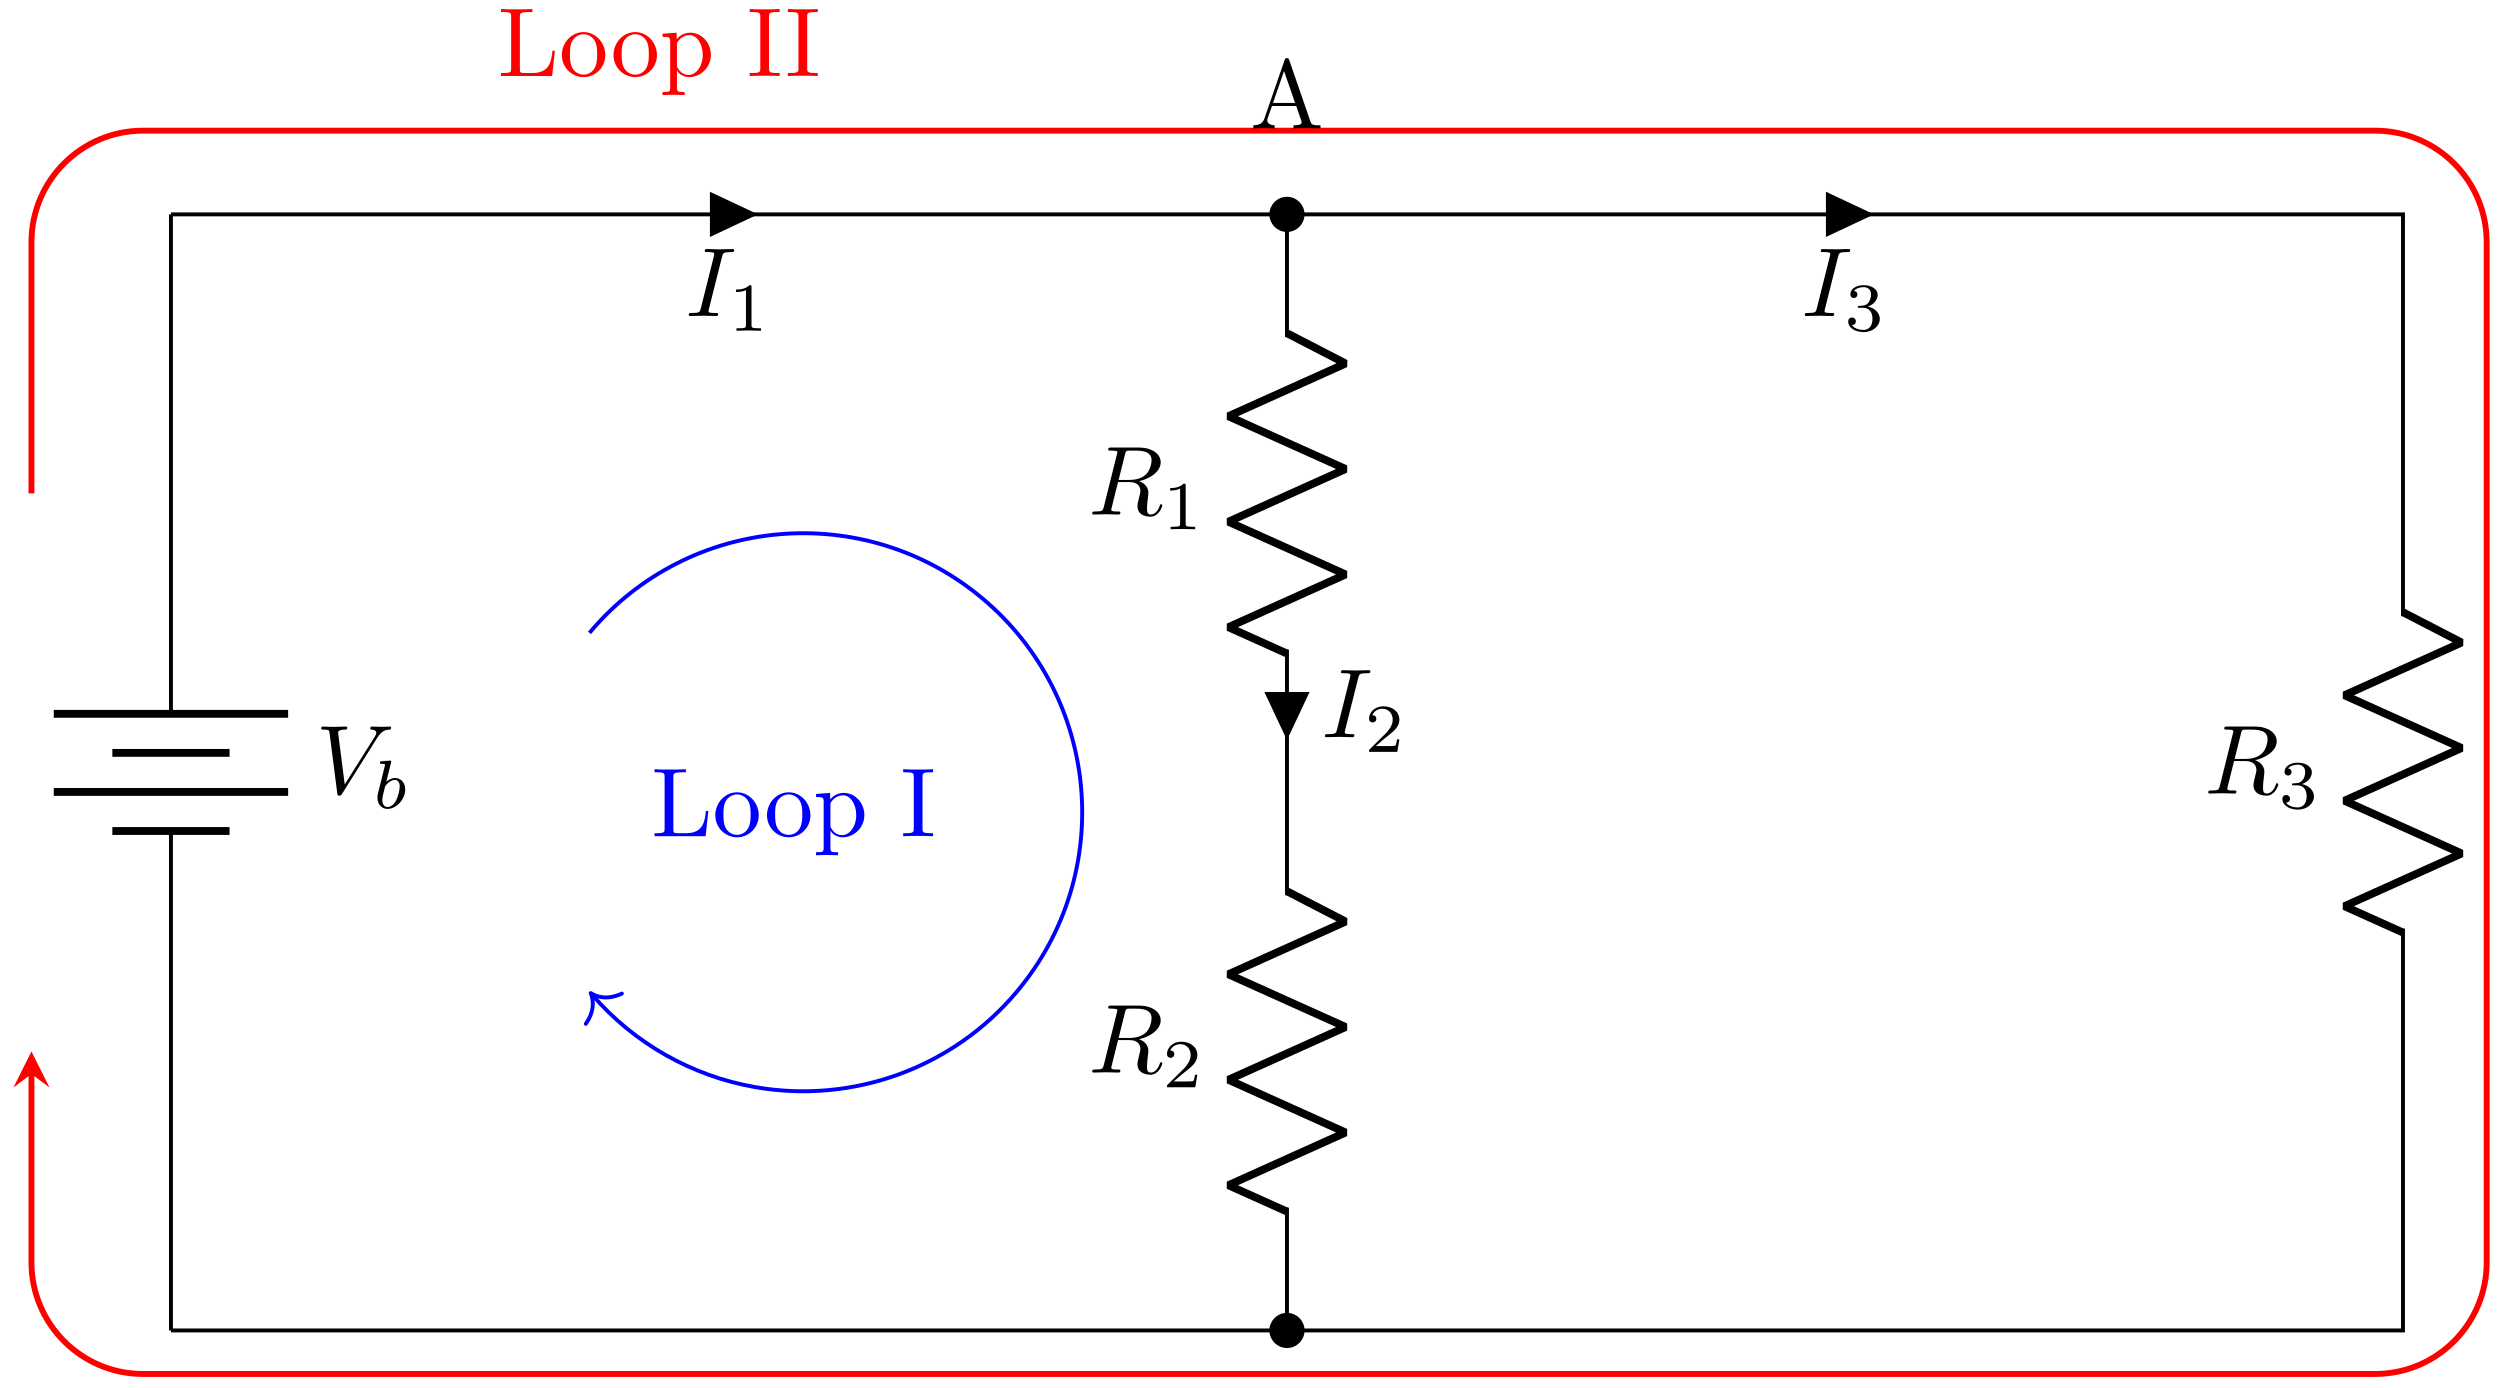
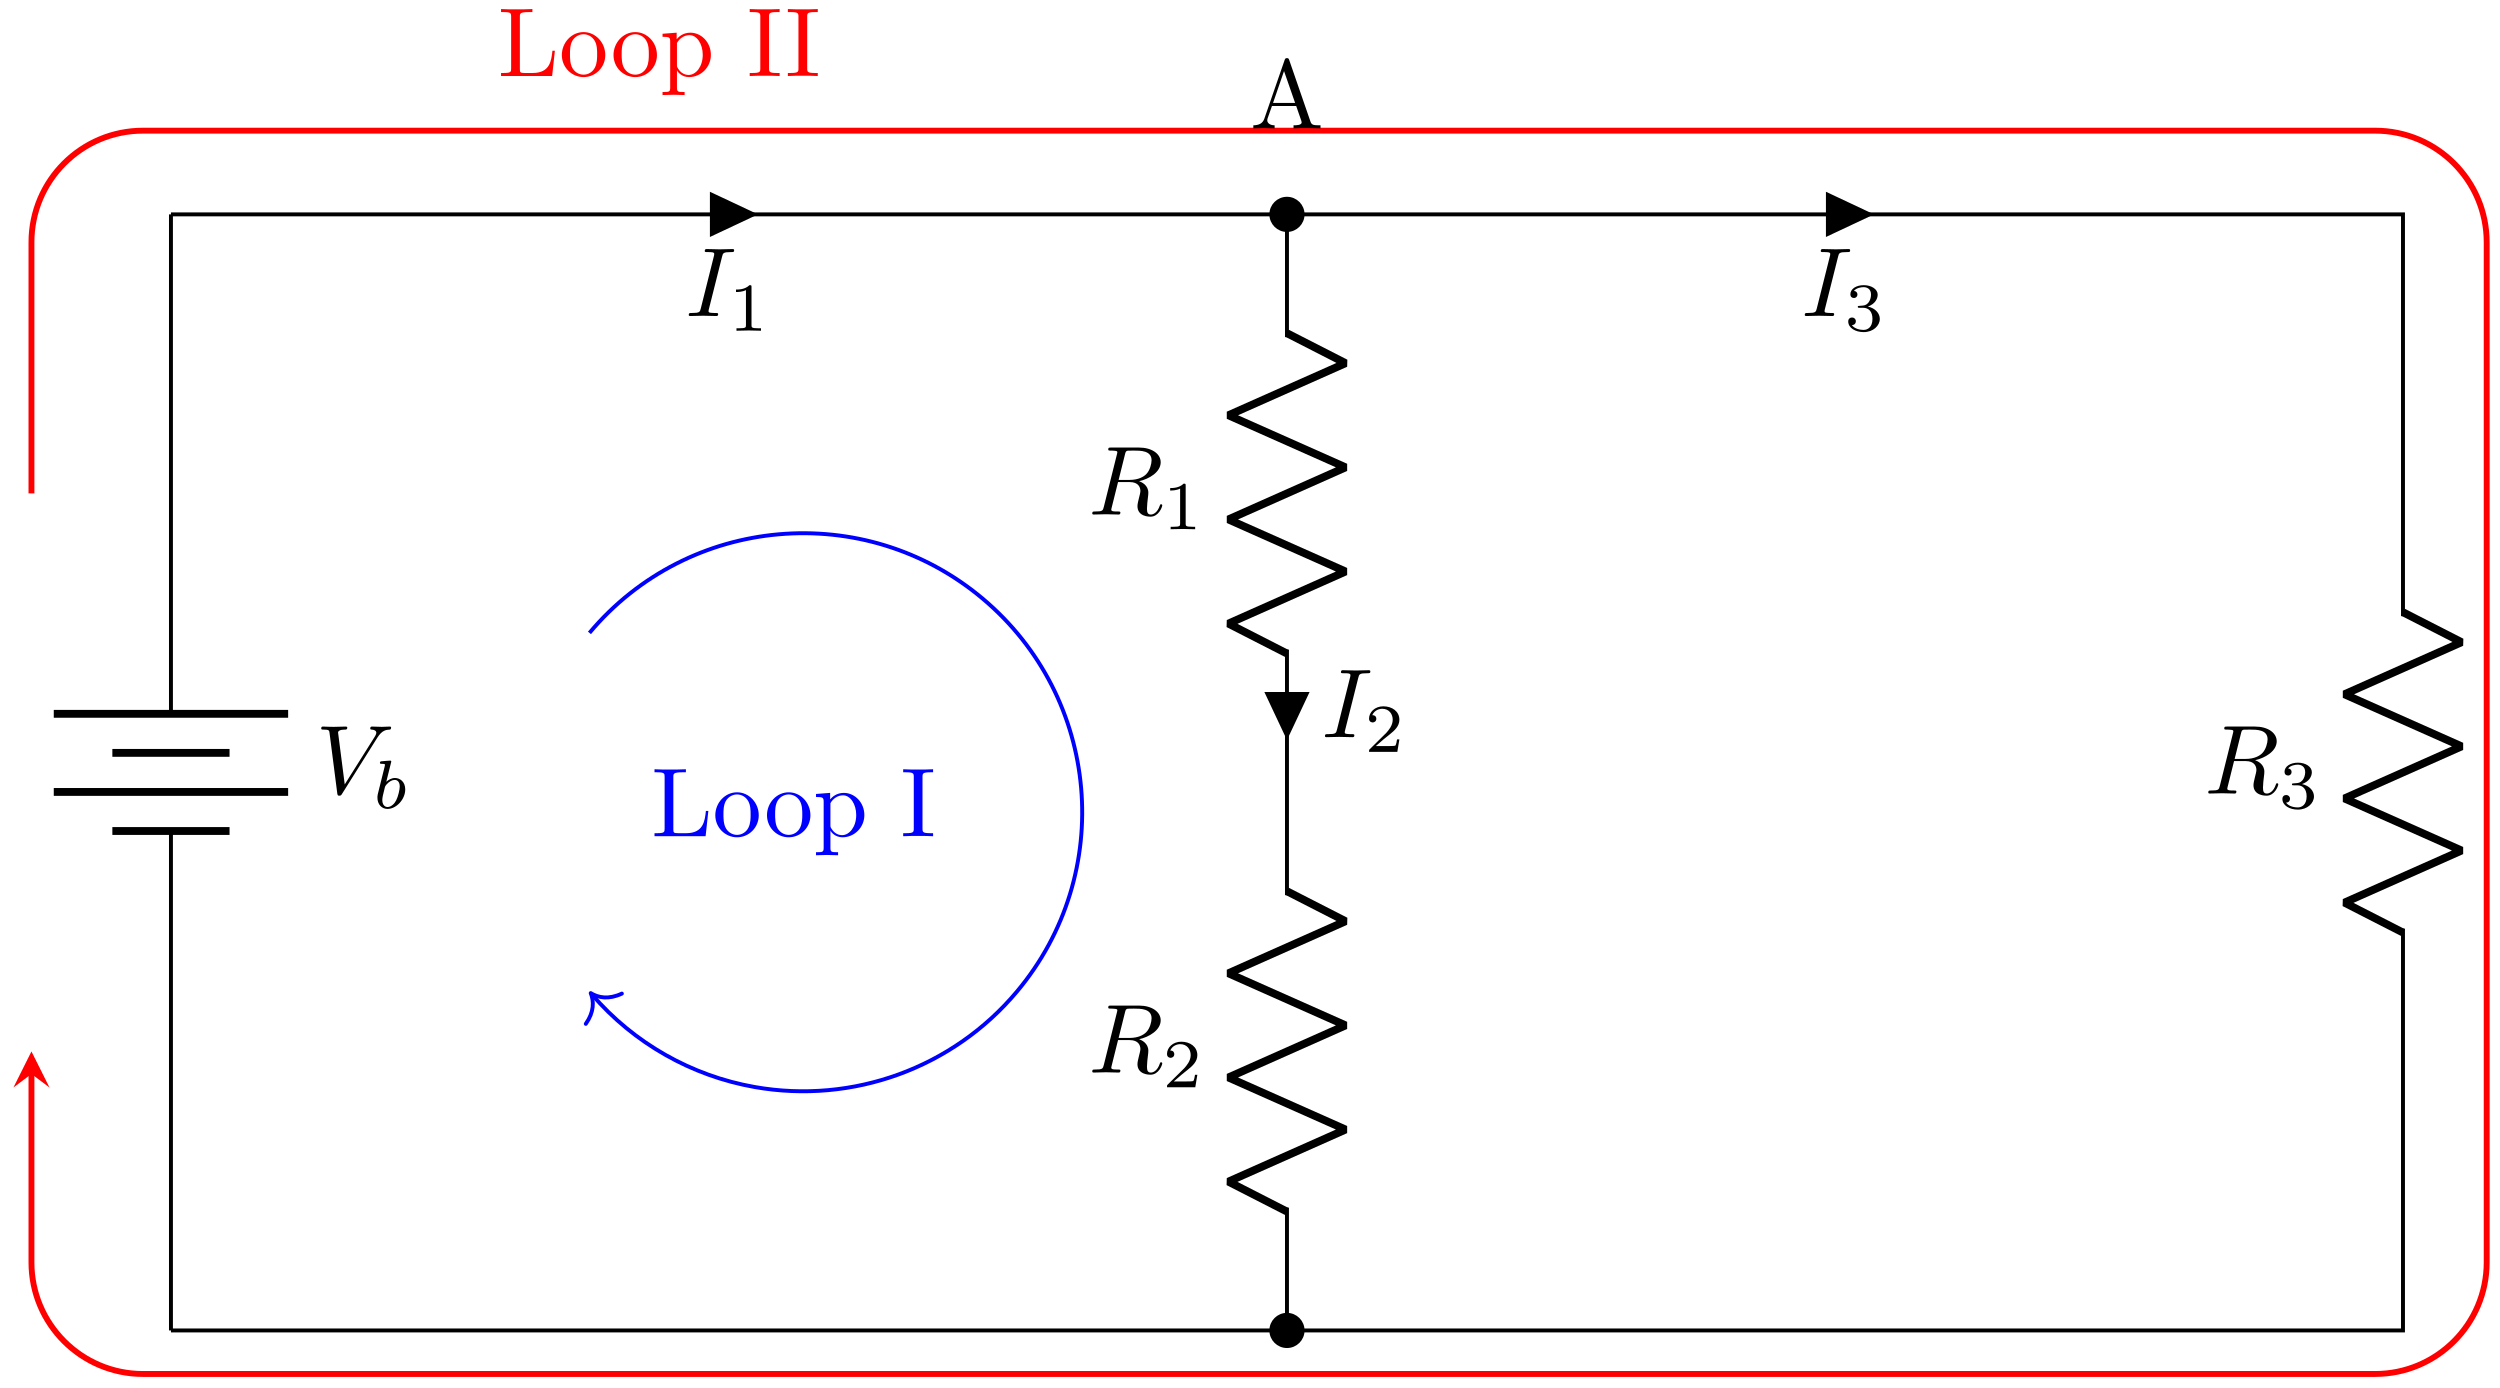
<svg xmlns="http://www.w3.org/2000/svg" xmlns:xlink="http://www.w3.org/1999/xlink" version="1.1" width="254" height="141" viewBox="0 0 254 141">
  <defs>
    <path id="font_1_3" d="M.628 .569C.677 .647 .719 .65 .756 .652 .768 .653 .769 .67 .769 .671 .769 .679 .764 .683 .756 .683 .73 .683 .701 .68 .674 .68 .641 .68 .607 .683 .575 .683 .569 .683 .556 .683 .556 .664 .556 .653 .565 .652 .572 .652 .599 .65 .618 .64 .618 .619 .618 .604 .603 .582 .603 .581L.296 .093 .228 .622C.228 .639 .251 .652 .297 .652 .311 .652 .322 .652 .322 .672 .322 .681 .314 .683 .308 .683 .268 .683 .225 .68 .184 .68 .166 .68 .147 .681 .129 .681 .111 .681 .092 .683 .075 .683 .068 .683 .056 .683 .056 .664 .056 .652 .065 .652 .081 .652 .137 .652 .138 .643 .141 .618L.22 .001C.223-.019 .227-.022 .24-.022 .256-.022 .26-.017 .268-.004L.628 .569Z" />
    <path id="font_2_1" d="M.264 .664C.265 .666 .268 .679 .268 .68 .268 .685 .264 .694 .252 .694 .232 .694 .149 .686 .124 .684 .116 .683 .102 .682 .102 .661 .102 .647 .116 .647 .128 .647 .176 .647 .176 .64 .176 .632 .176 .625 .166 .585 .16 .562L.137 .47C.128 .436 .073 .217 .071 .204 .066 .18 .066 .167 .066 .155 .066 .054 .13-.01 .213-.01 .338-.01 .471 .126 .471 .274 .471 .391 .39 .441 .321 .441 .269 .441 .225 .412 .195 .386L.264 .664M.214 .018C.165 .018 .137 .061 .137 .12 .137 .157 .146 .191 .174 .304 .18 .323 .18 .325 .199 .347 .237 .391 .282 .413 .318 .413 .357 .413 .391 .384 .391 .316 .391 .275 .369 .173 .339 .115 .315 .066 .265 .018 .214 .018Z" />
    <path id="font_1_1" d="M.374 .606C.383 .642 .386 .652 .465 .652 .489 .652 .497 .652 .497 .671 .497 .683 .486 .683 .482 .683 .453 .683 .379 .68 .35 .68 .32 .68 .247 .683 .217 .683 .21 .683 .197 .683 .197 .663 .197 .652 .206 .652 .225 .652 .267 .652 .294 .652 .294 .633 .294 .628 .294 .626 .292 .617L.157 .078C.148 .041 .145 .031 .066 .031 .043 .031 .034 .031 .034 .011 .034 0 .046 0 .049 0 .078 0 .151 .003 .18 .003 .21 .003 .284 0 .314 0 .322 0 .334 0 .334 .019 .334 .031 .326 .031 .304 .031 .286 .031 .281 .031 .261 .033 .24 .035 .236 .039 .236 .05 .236 .058 .238 .066 .24 .073L.374 .606Z" />
    <path id="font_3_1" d="M.335 .636C.335 .663 .333 .664 .305 .664 .241 .601 .15 .6 .109 .6V.564C.133 .564 .199 .564 .254 .592V.082C.254 .049 .254 .036 .154 .036H.116V0C.134 .001 .257 .004 .294 .004 .325 .004 .451 .001 .473 0V.036H.435C.335 .036 .335 .049 .335 .082V.636Z" />
    <path id="font_1_2" d="M.375 .614C.381 .638 .384 .648 .403 .651 .412 .652 .444 .652 .464 .652 .535 .652 .646 .652 .646 .553 .646 .519 .63 .45 .591 .411 .565 .385 .512 .353 .422 .353H.31L.375 .614M.519 .34C.62 .362 .739 .432 .739 .533 .739 .619 .649 .683 .518 .683H.233C.213 .683 .204 .683 .204 .663 .204 .652 .213 .652 .232 .652 .234 .652 .253 .652 .27 .65 .288 .648 .297 .647 .297 .634 .297 .63 .296 .627 .293 .615L.159 .078C.149 .039 .147 .031 .068 .031 .05 .031 .041 .031 .041 .011 .041-0 .053-0 .055-0 .083-0 .153 .003 .181 .003 .209 .003 .28-0 .308-0 .316-0 .328-0 .328 .02 .328 .031 .319 .031 .3 .031 .263 .031 .235 .031 .235 .049 .235 .055 .237 .06 .238 .066L.304 .331H.423C.514 .331 .532 .275 .532 .24 .532 .225 .524 .194 .518 .171 .511 .143 .502 .106 .502 .086 .502-.022 .622-.022 .635-.022 .72-.022 .755 .079 .755 .093 .755 .105 .744 .105 .743 .105 .734 .105 .732 .098 .73 .091 .705 .017 .662-0 .639-0 .606-0 .599 .022 .599 .061 .599 .092 .605 .143 .609 .175 .611 .189 .613 .208 .613 .222 .613 .299 .546 .33 .519 .34Z" />
    <path id="font_3_2" d="M.505 .182H.471C.468 .16 .458 .101 .445 .091 .437 .085 .36 .085 .346 .085H.162C.267 .178 .302 .206 .362 .253 .436 .312 .505 .374 .505 .469 .505 .59 .399 .664 .271 .664 .147 .664 .063 .577 .063 .485 .063 .434 .106 .429 .116 .429 .14 .429 .169 .446 .169 .482 .169 .5 .162 .535 .11 .535 .141 .606 .209 .628 .256 .628 .356 .628 .408 .55 .408 .469 .408 .382 .346 .313 .314 .277L.073 .039C.063 .03 .063 .028 .063 0H.475L.505 .182Z" />
    <path id="font_3_3" d="M.273 .334C.351 .334 .407 .28 .407 .173 .407 .049 .335 .012 .277 .012 .237 .012 .149 .023 .107 .082 .154 .084 .165 .117 .165 .138 .165 .17 .141 .193 .11 .193 .082 .193 .054 .176 .054 .135 .054 .041 .158-.02 .279-.02 .418-.02 .514 .073 .514 .173 .514 .251 .45 .329 .34 .352 .445 .39 .483 .465 .483 .526 .483 .605 .392 .664 .281 .664 .17 .664 .085 .61 .085 .53 .085 .496 .107 .477 .137 .477 .168 .477 .188 .5 .188 .528 .188 .557 .168 .578 .137 .58 .172 .624 .241 .635 .278 .635 .323 .635 .386 .613 .386 .526 .386 .484 .372 .438 .346 .407 .313 .369 .285 .367 .235 .364 .21 .362 .208 .362 .203 .361 .201 .361 .193 .359 .193 .348 .193 .334 .202 .334 .219 .334H.273Z" />
    <path id="font_4_71" d="M.582 .258H.557C.546 .156 .532 .031 .356 .031H.274C.227 .031 .225 .038 .225 .071V.604C.225 .638 .225 .652 .32 .652H.353V.683C.317 .68 .226 .68 .185 .68 .146 .68 .068 .68 .033 .683V.652H.057C.134 .652 .136 .641 .136 .605V.078C.136 .042 .134 .031 .057 .031H.033V0H.554L.582 .258Z" />
    <path id="font_4_81" d="M.471 .214C.471 .342 .371 .448 .25 .448 .125 .448 .028 .339 .028 .214 .028 .085 .132-.011 .249-.011 .37-.011 .471 .087 .471 .214M.388 .222C.388 .186 .388 .132 .366 .088 .344 .043 .3 .014 .25 .014 .207 .014 .163 .035 .136 .081 .111 .125 .111 .186 .111 .222 .111 .261 .111 .315 .135 .359 .162 .405 .209 .426 .249 .426 .293 .426 .336 .404 .362 .361 .388 .318 .388 .26 .388 .222Z" />
    <path id="font_4_84" d="M.521 .216C.521 .343 .424 .442 .312 .442 .234 .442 .192 .398 .172 .376V.442L.028 .431V.4C.099 .4 .106 .394 .106 .35V-.118C.106-.163 .095-.163 .028-.163V-.194L.14-.191 .253-.194V-.163C.186-.163 .175-.163 .175-.118V.05 .059C.18 .043 .222-.011 .298-.011 .417-.011 .521 .087 .521 .216V.216M.438 .216C.438 .095 .368 .011 .294 .011 .254 .011 .216 .031 .189 .072 .175 .093 .175 .094 .175 .114V.337C.204 .388 .253 .417 .304 .417 .377 .417 .438 .329 .438 .216V.216Z" />
    <path id="font_4_65" d="M.333 0V.031H.307C.228 .031 .225 .042 .225 .078V.605C.225 .641 .228 .652 .307 .652H.333V.683C.298 .68 .219 .68 .181 .68 .142 .68 .063 .68 .028 .683V.652H.054C.133 .652 .136 .641 .136 .605V.078C.136 .042 .133 .031 .054 .031H.028V0C.063 .003 .142 .003 .18 .003 .219 .003 .298 .003 .333 0Z" />
    <path id="font_4_27" d="M.717 0V.031H.699C.639 .031 .625 .038 .614 .071L.398 .696C.393 .709 .391 .716 .375 .716 .359 .716 .356 .71 .351 .696L.144 .098C.126 .047 .086 .032 .032 .031V0L.134 .003 .249 0V.031C.199 .031 .174 .056 .174 .082 .174 .085 .175 .095 .176 .097L.222 .228H.469L.522 .075C.523 .071 .525 .065 .525 .061 .525 .031 .469 .031 .442 .031V0C.478 .003 .548 .003 .586 .003L.717 0M.458 .259H.233L.345 .584 .458 .259Z" />
  </defs>
  <path transform="matrix(1,0,0,-1.00005,17.369,135.1731)" stroke-width=".399" stroke-linecap="butt" stroke-miterlimit="10" stroke-linejoin="miter" fill="none" stroke="#000000" d="M0 0" />
  <path transform="matrix(1,0,0,-1.00005,17.369,135.1731)" stroke-width=".399" stroke-linecap="butt" stroke-miterlimit="10" stroke-linejoin="miter" fill="none" stroke="#000000" d="M0 113.387" />
  <path transform="matrix(1,0,0,-1.00005,17.369,135.1731)" stroke-width=".399" stroke-linecap="butt" stroke-miterlimit="10" stroke-linejoin="miter" fill="none" stroke="#000000" d="M0 113.387V62.646M0 50.741V0" />
  <path transform="matrix(1,0,0,-1.00005,17.369,135.1731)" stroke-width=".797" stroke-linecap="butt" stroke-miterlimit="10" stroke-linejoin="miter" fill="none" stroke="#000000" d="M11.906 62.646H-11.906M5.953 58.678H-5.953M11.906 54.709H-11.906M5.953 50.741H-5.953" />
  <use data-text="V" xlink:href="#font_1_3" transform="matrix(9.9626,0,0,-9.963098,32.07601,80.62341)" />
  <use data-text="b" xlink:href="#font_2_1" transform="matrix(6.9738,0,0,-6.974149,37.887,82.1185)" />
  <path transform="matrix(1,0,0,-1.00005,17.369,135.1731)" stroke-width=".399" stroke-linecap="butt" stroke-miterlimit="10" stroke-linejoin="miter" fill="none" stroke="#000000" d="M0 113.387H56.694M56.694 113.387H113.387V100.915M113.387 69.166V56.694 44.221M113.387 12.473V0H56.694M56.694 0H0" />
  <path transform="matrix(1,0,0,-1.00005,17.369,135.1731)" d="M114.974 113.387C114.974 114.264 114.264 114.974 113.387 114.974 112.511 114.974 111.8 114.264 111.8 113.387 111.8 112.511 112.511 111.8 113.387 111.8 114.264 111.8 114.974 112.511 114.974 113.387ZM113.387 113.387" />
  <path transform="matrix(1,0,0,-1.00005,17.369,135.1731)" stroke-width=".399" stroke-linecap="butt" stroke-miterlimit="10" stroke-linejoin="miter" fill="none" stroke="#000000" d="M114.974 113.387C114.974 114.264 114.264 114.974 113.387 114.974 112.511 114.974 111.8 114.264 111.8 113.387 111.8 112.511 112.511 111.8 113.387 111.8 114.264 111.8 114.974 112.511 114.974 113.387ZM113.387 113.387" />
  <path transform="matrix(1,0,0,-1.00005,17.369,135.1731)" d="M54.957 113.387V111.403L59.174 113.387 54.957 115.371Z" />
  <path transform="matrix(1,0,0,-1.00005,17.369,135.1731)" stroke-width=".399" stroke-linecap="butt" stroke-miterlimit="10" stroke-linejoin="miter" fill="none" stroke="#000000" d="M54.957 113.387V111.403L59.174 113.387 54.957 115.371Z" />
  <use data-text="I" xlink:href="#font_1_1" transform="matrix(9.9626,0,0,-9.963098,69.638,32.108)" />
  <use data-text="1" xlink:href="#font_3_1" transform="matrix(6.9738,0,0,-6.974149,74.017,33.60307)" />
-   <path transform="matrix(1,0,0,-1.00005,17.369,135.1731)" stroke-width=".797" stroke-linecap="butt" stroke-linejoin="bevel" fill="none" stroke="#000000" d="M113.387 101.313 119.34 98.236 107.434 92.878 119.34 87.52 107.434 82.162 119.34 76.804 107.434 71.447 113.387 68.768" />
+   <path transform="matrix(1,0,0,-1.00005,17.369,135.1731)" stroke-width=".797" stroke-linecap="butt" stroke-linejoin="bevel" fill="none" stroke="#000000" d="M113.387 101.313 119.34 98.269 107.434 92.978 119.34 87.686 107.434 82.395 119.34 77.103 107.434 71.812 113.387 68.768" />
  <use data-text="R" xlink:href="#font_1_2" transform="matrix(9.9626,0,0,-9.963098,110.564,52.276)" />
  <use data-text="1" xlink:href="#font_3_1" transform="matrix(6.9738,0,0,-6.974149,118.128,53.77108)" />
  <path transform="matrix(1,0,0,-1.00005,17.369,135.1731)" d="M113.387 64.666H111.403L113.387 60.45 115.371 64.666Z" />
  <path transform="matrix(1,0,0,-1.00005,17.369,135.1731)" stroke-width=".399" stroke-linecap="butt" stroke-miterlimit="10" stroke-linejoin="miter" fill="none" stroke="#000000" d="M113.387 64.666H111.403L113.387 60.45 115.371 64.666Z" />
  <use data-text="I" xlink:href="#font_1_1" transform="matrix(9.9626,0,0,-9.963098,134.276,74.89713)" />
  <use data-text="2" xlink:href="#font_3_2" transform="matrix(6.9738,0,0,-6.974149,138.655,76.39221)" />
-   <path transform="matrix(1,0,0,-1.00005,17.369,135.1731)" stroke-width=".797" stroke-linecap="butt" stroke-linejoin="bevel" fill="none" stroke="#000000" d="M113.387 44.62 119.34 41.542 107.434 36.184 119.34 30.826 107.434 25.469 119.34 20.111 107.434 14.753 113.387 12.074" />
+   <path transform="matrix(1,0,0,-1.00005,17.369,135.1731)" stroke-width=".797" stroke-linecap="butt" stroke-linejoin="bevel" fill="none" stroke="#000000" d="M113.387 44.62 119.34 41.575 107.434 36.284 119.34 30.993 107.434 25.701 119.34 20.41 107.434 15.118 113.387 12.074" />
  <path transform="matrix(1,0,0,-1.00005,17.369,135.1731)" d="M114.974 0C114.974 .877 114.264 1.587 113.387 1.587 112.511 1.587 111.8 .877 111.8 0 111.8-.877 112.511-1.587 113.387-1.587 114.264-1.587 114.974-.877 114.974 0ZM113.387 0" />
  <path transform="matrix(1,0,0,-1.00005,17.369,135.1731)" stroke-width=".399" stroke-linecap="butt" stroke-miterlimit="10" stroke-linejoin="miter" fill="none" stroke="#000000" d="M114.974 0C114.974 .877 114.264 1.587 113.387 1.587 112.511 1.587 111.8 .877 111.8 0 111.8-.877 112.511-1.587 113.387-1.587 114.264-1.587 114.974-.877 114.974 0ZM113.387 0" />
  <use data-text="R" xlink:href="#font_1_2" transform="matrix(9.9626,0,0,-9.963098,110.564,108.9718)" />
  <use data-text="2" xlink:href="#font_3_2" transform="matrix(6.9738,0,0,-6.974149,118.128,110.4669)" />
  <path transform="matrix(1,0,0,-1.00005,17.369,135.1731)" stroke-width=".399" stroke-linecap="butt" stroke-miterlimit="10" stroke-linejoin="miter" fill="none" stroke="#000000" d="M113.387 113.387H170.081M170.081 113.387H226.774V72.568M226.774 40.819V0H170.081M170.081 0H113.387" />
  <path transform="matrix(1,0,0,-1.00005,17.369,135.1731)" d="M168.345 113.387V111.403L172.561 113.387 168.345 115.371Z" />
  <path transform="matrix(1,0,0,-1.00005,17.369,135.1731)" stroke-width=".399" stroke-linecap="butt" stroke-miterlimit="10" stroke-linejoin="miter" fill="none" stroke="#000000" d="M168.345 113.387V111.403L172.561 113.387 168.345 115.371Z" />
  <use data-text="I" xlink:href="#font_1_1" transform="matrix(9.9626,0,0,-9.963098,183.025,32.108)" />
  <use data-text="3" xlink:href="#font_3_3" transform="matrix(6.9738,0,0,-6.974149,187.404,33.60307)" />
-   <path transform="matrix(1,0,0,-1.00005,17.369,135.1731)" stroke-width=".797" stroke-linecap="butt" stroke-linejoin="bevel" fill="none" stroke="#000000" d="M226.774 72.966 232.727 69.889 220.822 64.531 232.727 59.173 220.822 53.815 232.727 48.458 220.822 43.1 226.774 40.421" />
+   <path transform="matrix(1,0,0,-1.00005,17.369,135.1731)" stroke-width=".797" stroke-linecap="butt" stroke-linejoin="bevel" fill="none" stroke="#000000" d="M226.774 72.966 232.727 69.922 220.822 64.631 232.727 59.339 220.822 54.048 232.727 48.757 220.822 43.465 226.774 40.421" />
  <use data-text="R" xlink:href="#font_1_2" transform="matrix(9.9626,0,0,-9.963098,223.951,80.62341)" />
  <use data-text="3" xlink:href="#font_3_3" transform="matrix(6.9738,0,0,-6.974149,231.515,82.1185)" />
  <path transform="matrix(1,0,0,-1.00005,17.369,135.1731)" stroke-width=".598" stroke-linecap="butt" stroke-miterlimit="10" stroke-linejoin="miter" fill="none" stroke="#ff0000" d="M-14.173 85.04V110.553C-14.173 116.815-9.097 121.891-2.835 121.891H102.049C108.311 121.891 118.464 121.891 124.726 121.891H223.94C230.202 121.891 235.279 116.815 235.279 110.553V6.917C235.279 .655 230.202-4.422 223.94-4.422H121.75C115.487-4.422 105.334-4.422 99.072-4.422H-2.835C-9.097-4.422-14.173 .655-14.173 6.917V26.055" />
  <path transform="matrix(0,-1.00005,-1,-0,3.195613,109.1165)" d="M2.291 0-1.375 1.833 0 0-1.375-1.833" fill="#ff0000" />
  <use data-text="L" xlink:href="#font_4_71" transform="matrix(9.9626,0,0,-9.963098,50.577,7.723778)" fill="#ff0000" />
  <use data-text="o" xlink:href="#font_4_81" transform="matrix(9.9626,0,0,-9.963098,56.80363,7.723778)" fill="#ff0000" />
  <use data-text="o" xlink:href="#font_4_81" transform="matrix(9.9626,0,0,-9.963098,62.05392,7.723778)" fill="#ff0000" />
  <use data-text="p" xlink:href="#font_4_84" transform="matrix(9.9626,0,0,-9.963098,67.03522,7.723778)" fill="#ff0000" />
  <use data-text="I" xlink:href="#font_4_65" transform="matrix(9.9626,0,0,-9.963098,75.89197,7.723778)" fill="#ff0000" />
  <use data-text="I" xlink:href="#font_4_65" transform="matrix(9.9626,0,0,-9.963098,79.76742,7.723778)" fill="#ff0000" />
  <path transform="matrix(1,0,0,-1.00005,17.369,135.1731)" stroke-width=".399" stroke-linecap="butt" stroke-miterlimit="10" stroke-linejoin="miter" fill="none" stroke="#0000ff" d="M42.52 70.867C52.584 82.86 70.463 84.424 82.456 74.361 94.449 64.297 96.013 46.418 85.95 34.425 79.441 26.668 69.285 22.971 59.313 24.729 52.881 25.863 47.041 29.184 42.779 34.121" />
  <path transform="matrix(-.64278,-.7660583,-.76602,.6428122,60.01727,100.8992)" stroke-width=".399" stroke-linecap="round" stroke-linejoin="round" fill="none" stroke="#0000ff" d="M-2.072 2.391C-1.694 .956-.85 .279 0 0-.85-.279-1.694-.956-2.072-2.391" />
  <use data-text="L" xlink:href="#font_4_71" transform="matrix(9.9626,0,0,-9.963098,66.17,84.96063)" fill="#0000ff" />
  <use data-text="o" xlink:href="#font_4_81" transform="matrix(9.9626,0,0,-9.963098,72.39662,84.96063)" fill="#0000ff" />
  <use data-text="o" xlink:href="#font_4_81" transform="matrix(9.9626,0,0,-9.963098,77.64691,84.96063)" fill="#0000ff" />
  <use data-text="p" xlink:href="#font_4_84" transform="matrix(9.9626,0,0,-9.963098,82.62822,84.96063)" fill="#0000ff" />
  <use data-text="I" xlink:href="#font_4_65" transform="matrix(9.9626,0,0,-9.963098,91.48497,84.96063)" fill="#0000ff" />
  <path transform="matrix(1,0,0,-1.00005,17.369,135.1731)" stroke-width=".399" stroke-linecap="butt" stroke-miterlimit="10" stroke-linejoin="miter" fill="none" stroke="#000000" d="M113.387 113.387" />
  <use data-text="A" xlink:href="#font_4_27" transform="matrix(9.9626,0,0,-9.963098,127.02,13.03904)" />
</svg>
